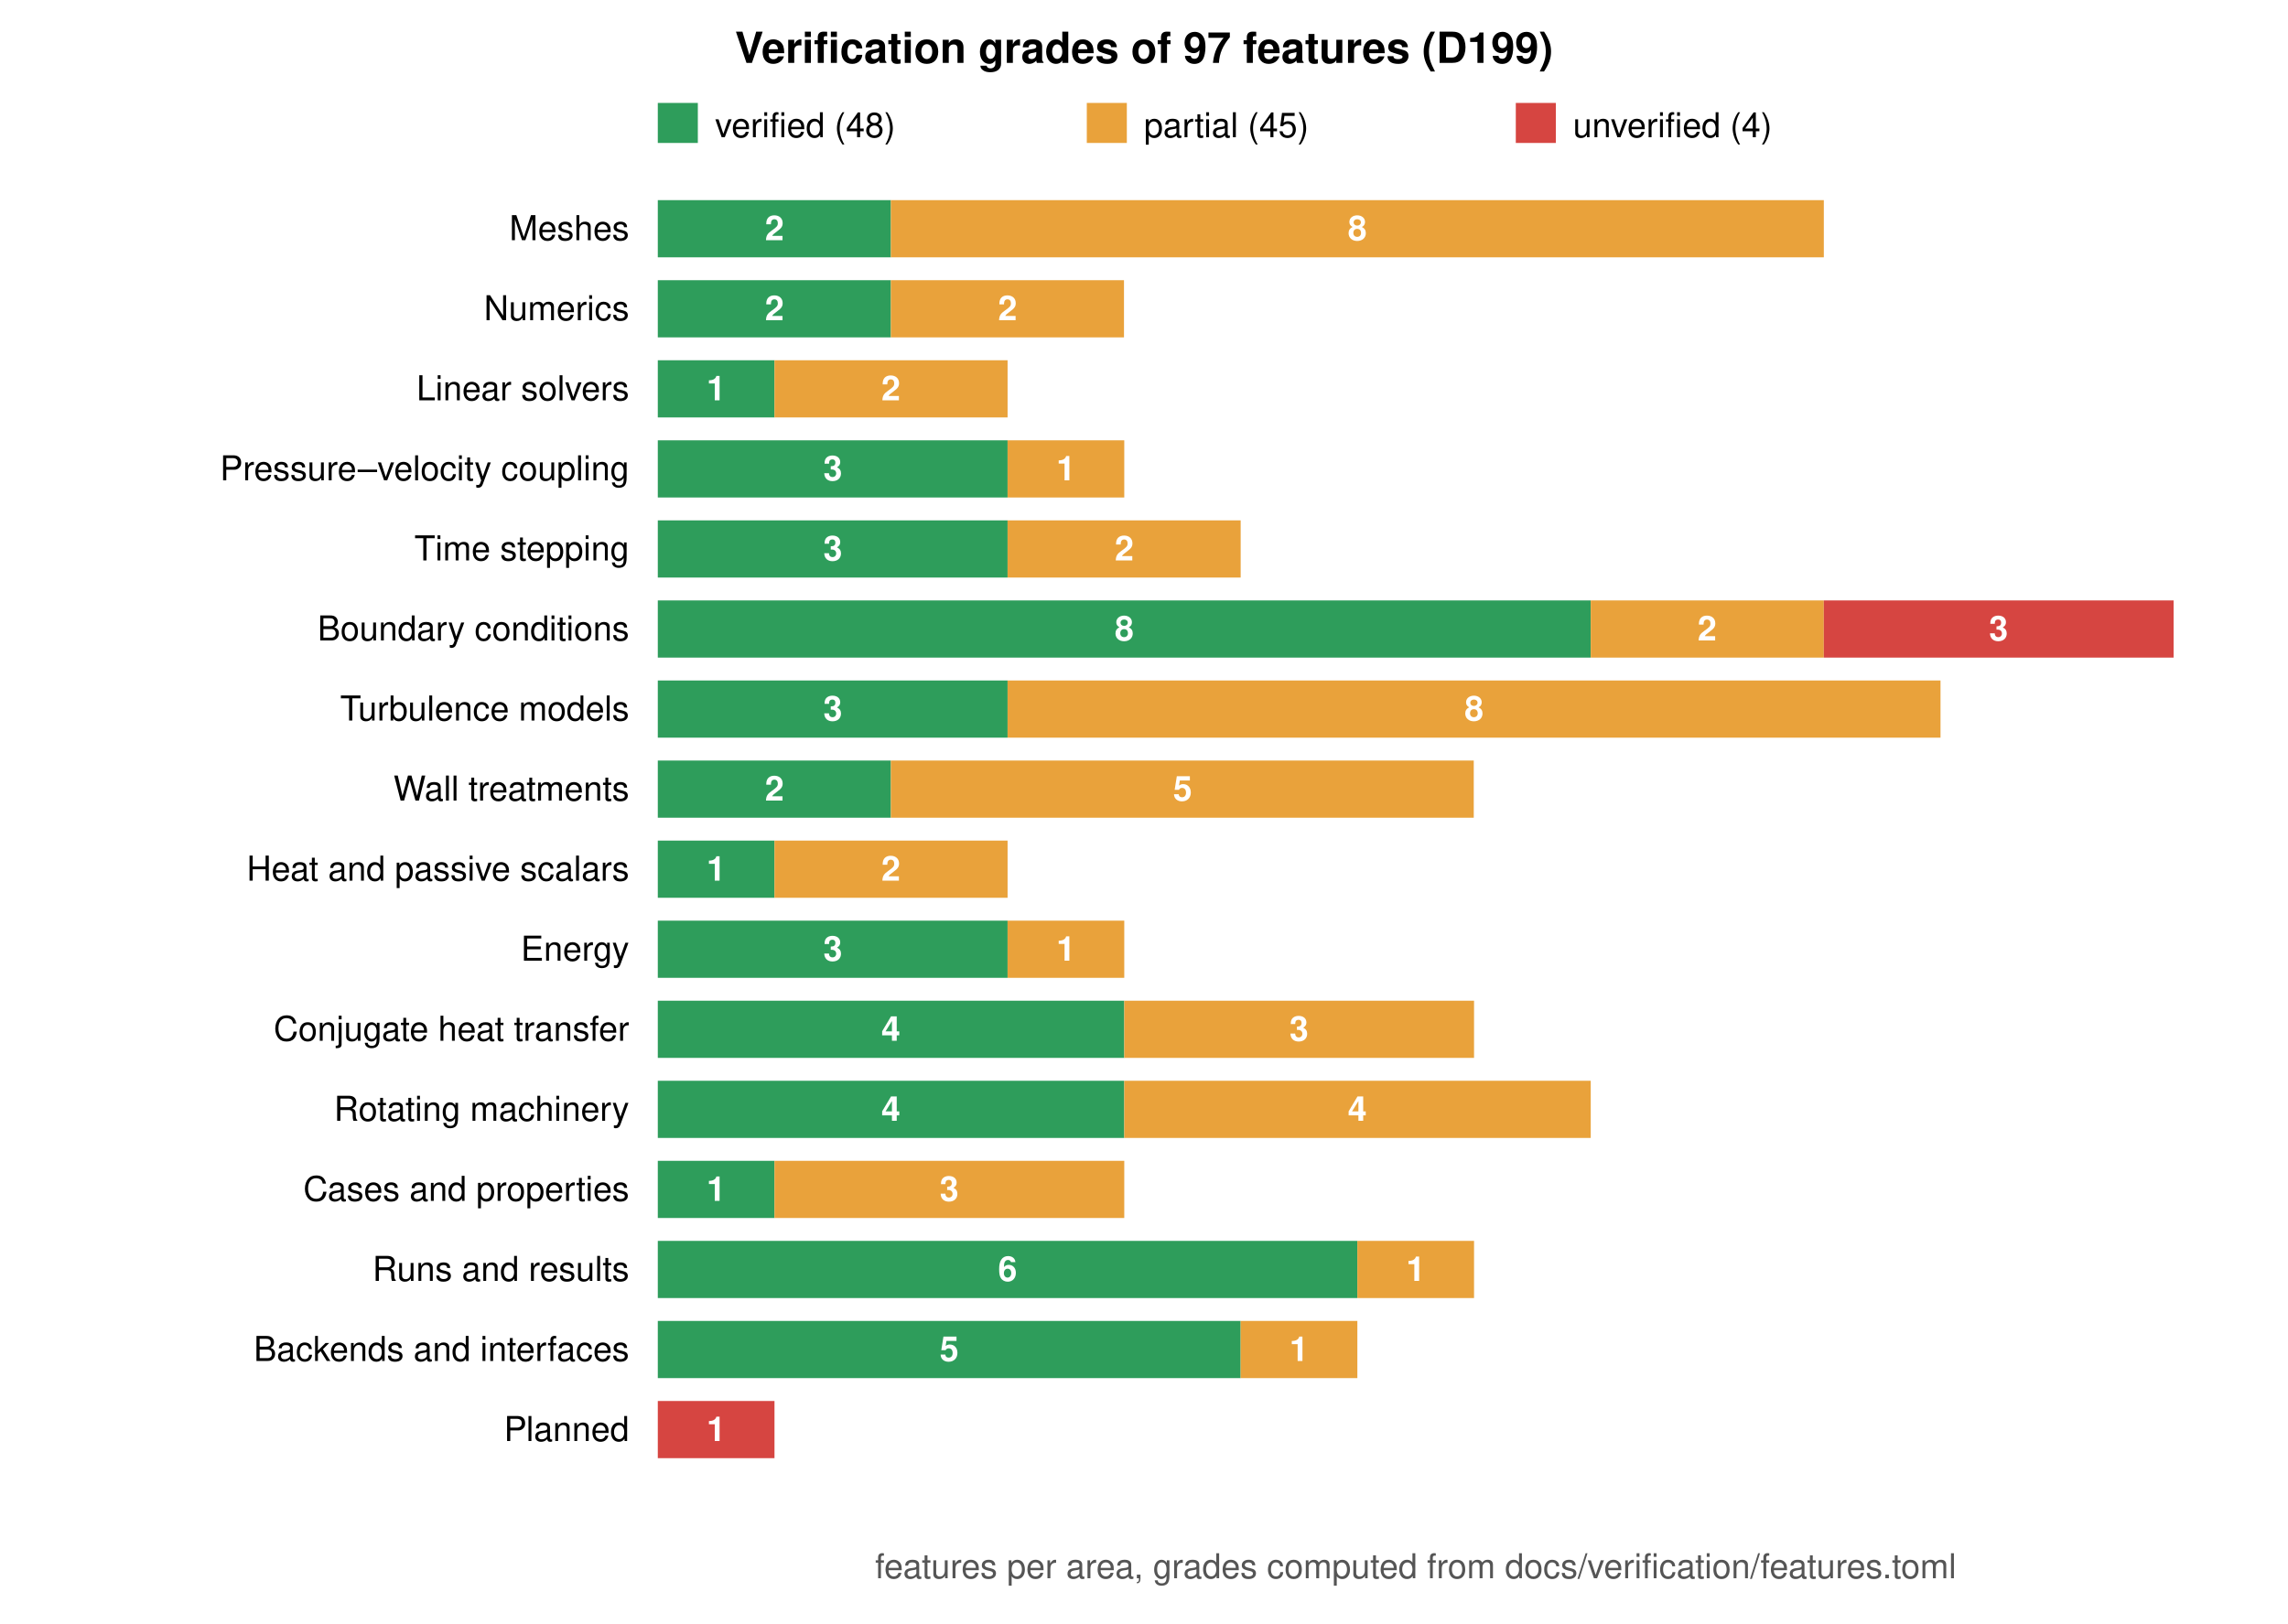
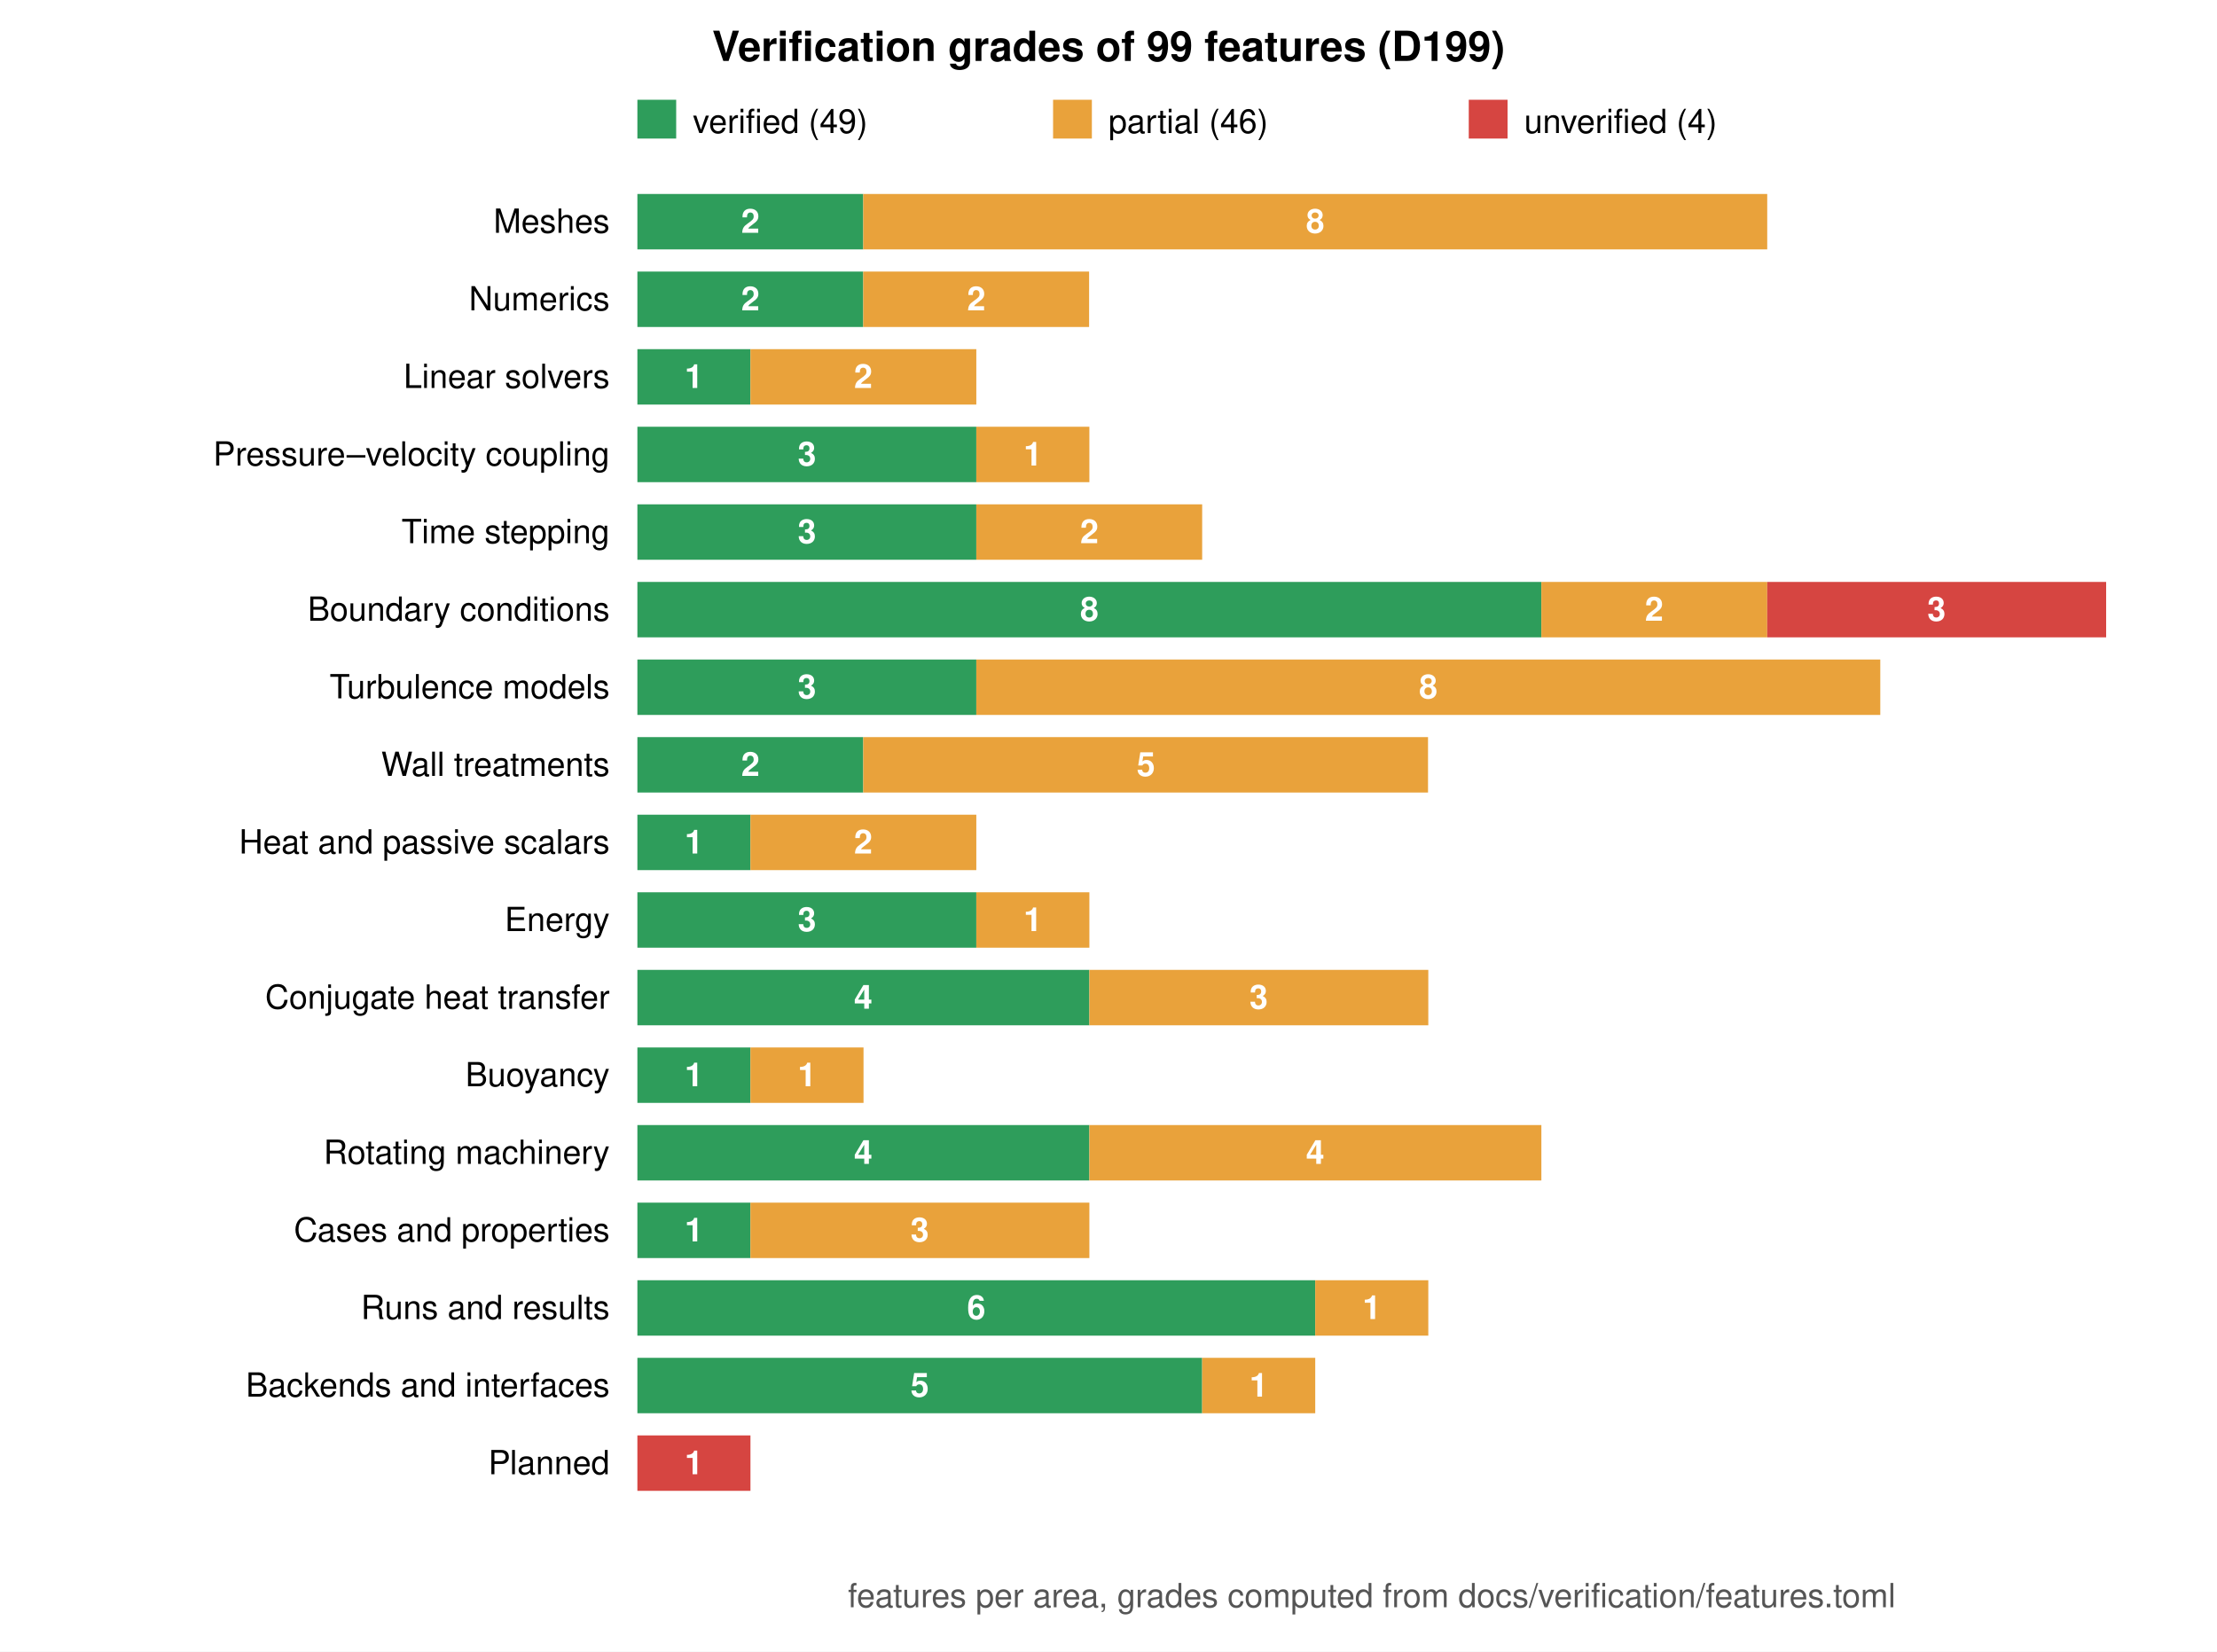
- <svg xmlns="http://www.w3.org/2000/svg" viewBox="0 0 800 568" width="800" height="568" font-family="Helvetica, Arial, sans-serif" font-size="12">
-   <rect width="800" height="568" fill="white" />
-   <text x="400.0" y="22" text-anchor="middle" font-size="15" font-weight="bold">Verification grades of 97 features (D199)</text>
+ <svg xmlns="http://www.w3.org/2000/svg" viewBox="0 0 800 596" width="800" height="596" font-family="Helvetica, Arial, sans-serif" font-size="12">
+   <rect width="800" height="596" fill="white" />
+   <text x="400.0" y="22" text-anchor="middle" font-size="15" font-weight="bold">Verification grades of 99 features (D199)</text>
  <rect x="230" y="36" width="14" height="14" fill="#2e9d5b" />
-   <text x="250" y="48">verified (48)</text>
+   <text x="250" y="48">verified (49)</text>
  <rect x="380" y="36" width="14" height="14" fill="#e9a23b" />
-   <text x="400" y="48">partial (45)</text>
+   <text x="400" y="48">partial (46)</text>
  <rect x="530" y="36" width="14" height="14" fill="#d64541" />
  <text x="550" y="48">unverified (4)</text>
  <text x="220" y="84.0" text-anchor="end">Meshes</text>
  <rect x="230.0" y="70" width="81.5" height="20" fill="#2e9d5b" />
  <text x="270.8" y="84.0" text-anchor="middle" fill="white" font-weight="bold">2</text>
  <rect x="311.5" y="70" width="326.2" height="20" fill="#e9a23b" />
  <text x="474.6" y="84.0" text-anchor="middle" fill="white" font-weight="bold">8</text>
  <text x="220" y="112.0" text-anchor="end">Numerics</text>
  <rect x="230.0" y="98" width="81.5" height="20" fill="#2e9d5b" />
  <text x="270.8" y="112.0" text-anchor="middle" fill="white" font-weight="bold">2</text>
  <rect x="311.5" y="98" width="81.5" height="20" fill="#e9a23b" />
  <text x="352.3" y="112.0" text-anchor="middle" fill="white" font-weight="bold">2</text>
  <text x="220" y="140.0" text-anchor="end">Linear solvers</text>
  <rect x="230.0" y="126" width="40.8" height="20" fill="#2e9d5b" />
  <text x="250.4" y="140.0" text-anchor="middle" fill="white" font-weight="bold">1</text>
  <rect x="270.8" y="126" width="81.5" height="20" fill="#e9a23b" />
  <text x="311.5" y="140.0" text-anchor="middle" fill="white" font-weight="bold">2</text>
  <text x="220" y="168.0" text-anchor="end">Pressure–velocity coupling</text>
  <rect x="230.0" y="154" width="122.3" height="20" fill="#2e9d5b" />
  <text x="291.2" y="168.0" text-anchor="middle" fill="white" font-weight="bold">3</text>
  <rect x="352.3" y="154" width="40.8" height="20" fill="#e9a23b" />
  <text x="372.7" y="168.0" text-anchor="middle" fill="white" font-weight="bold">1</text>
  <text x="220" y="196.0" text-anchor="end">Time stepping</text>
  <rect x="230.0" y="182" width="122.3" height="20" fill="#2e9d5b" />
  <text x="291.2" y="196.0" text-anchor="middle" fill="white" font-weight="bold">3</text>
  <rect x="352.3" y="182" width="81.5" height="20" fill="#e9a23b" />
  <text x="393.1" y="196.0" text-anchor="middle" fill="white" font-weight="bold">2</text>
  <text x="220" y="224.0" text-anchor="end">Boundary conditions</text>
  <rect x="230.0" y="210" width="326.2" height="20" fill="#2e9d5b" />
  <text x="393.1" y="224.0" text-anchor="middle" fill="white" font-weight="bold">8</text>
  <rect x="556.2" y="210" width="81.5" height="20" fill="#e9a23b" />
  <text x="596.9" y="224.0" text-anchor="middle" fill="white" font-weight="bold">2</text>
  <rect x="637.7" y="210" width="122.3" height="20" fill="#d64541" />
  <text x="698.8" y="224.0" text-anchor="middle" fill="white" font-weight="bold">3</text>
  <text x="220" y="252.0" text-anchor="end">Turbulence models</text>
  <rect x="230.0" y="238" width="122.3" height="20" fill="#2e9d5b" />
  <text x="291.2" y="252.0" text-anchor="middle" fill="white" font-weight="bold">3</text>
  <rect x="352.3" y="238" width="326.2" height="20" fill="#e9a23b" />
  <text x="515.4" y="252.0" text-anchor="middle" fill="white" font-weight="bold">8</text>
  <text x="220" y="280.0" text-anchor="end">Wall treatments</text>
  <rect x="230.0" y="266" width="81.5" height="20" fill="#2e9d5b" />
  <text x="270.8" y="280.0" text-anchor="middle" fill="white" font-weight="bold">2</text>
  <rect x="311.5" y="266" width="203.8" height="20" fill="#e9a23b" />
  <text x="413.5" y="280.0" text-anchor="middle" fill="white" font-weight="bold">5</text>
  <text x="220" y="308.0" text-anchor="end">Heat and passive scalars</text>
  <rect x="230.0" y="294" width="40.8" height="20" fill="#2e9d5b" />
  <text x="250.4" y="308.0" text-anchor="middle" fill="white" font-weight="bold">1</text>
  <rect x="270.8" y="294" width="81.5" height="20" fill="#e9a23b" />
  <text x="311.5" y="308.0" text-anchor="middle" fill="white" font-weight="bold">2</text>
  <text x="220" y="336.0" text-anchor="end">Energy</text>
  <rect x="230.0" y="322" width="122.3" height="20" fill="#2e9d5b" />
  <text x="291.2" y="336.0" text-anchor="middle" fill="white" font-weight="bold">3</text>
  <rect x="352.3" y="322" width="40.8" height="20" fill="#e9a23b" />
  <text x="372.7" y="336.0" text-anchor="middle" fill="white" font-weight="bold">1</text>
  <text x="220" y="364.0" text-anchor="end">Conjugate heat transfer</text>
  <rect x="230.0" y="350" width="163.1" height="20" fill="#2e9d5b" />
  <text x="311.5" y="364.0" text-anchor="middle" fill="white" font-weight="bold">4</text>
  <rect x="393.1" y="350" width="122.3" height="20" fill="#e9a23b" />
  <text x="454.2" y="364.0" text-anchor="middle" fill="white" font-weight="bold">3</text>
-   <text x="220" y="392.0" text-anchor="end">Rotating machinery</text>
-   <rect x="230.0" y="378" width="163.1" height="20" fill="#2e9d5b" />
-   <text x="311.5" y="392.0" text-anchor="middle" fill="white" font-weight="bold">4</text>
-   <rect x="393.1" y="378" width="163.1" height="20" fill="#e9a23b" />
-   <text x="474.6" y="392.0" text-anchor="middle" fill="white" font-weight="bold">4</text>
-   <text x="220" y="420.0" text-anchor="end">Cases and properties</text>
-   <rect x="230.0" y="406" width="40.8" height="20" fill="#2e9d5b" />
-   <text x="250.4" y="420.0" text-anchor="middle" fill="white" font-weight="bold">1</text>
-   <rect x="270.8" y="406" width="122.3" height="20" fill="#e9a23b" />
-   <text x="331.9" y="420.0" text-anchor="middle" fill="white" font-weight="bold">3</text>
-   <text x="220" y="448.0" text-anchor="end">Runs and results</text>
-   <rect x="230.0" y="434" width="244.6" height="20" fill="#2e9d5b" />
-   <text x="352.3" y="448.0" text-anchor="middle" fill="white" font-weight="bold">6</text>
-   <rect x="474.6" y="434" width="40.8" height="20" fill="#e9a23b" />
-   <text x="495.0" y="448.0" text-anchor="middle" fill="white" font-weight="bold">1</text>
-   <text x="220" y="476.0" text-anchor="end">Backends and interfaces</text>
-   <rect x="230.0" y="462" width="203.8" height="20" fill="#2e9d5b" />
-   <text x="331.9" y="476.0" text-anchor="middle" fill="white" font-weight="bold">5</text>
-   <rect x="433.8" y="462" width="40.8" height="20" fill="#e9a23b" />
-   <text x="454.2" y="476.0" text-anchor="middle" fill="white" font-weight="bold">1</text>
-   <text x="220" y="504.0" text-anchor="end">Planned</text>
-   <rect x="230.0" y="490" width="40.8" height="20" fill="#d64541" />
-   <text x="250.4" y="504.0" text-anchor="middle" fill="white" font-weight="bold">1</text>
-   <text x="495.0" y="552" text-anchor="middle" fill="#555">features per area, grades computed from docs/verification/features.toml</text>
+   <text x="220" y="392.0" text-anchor="end">Buoyancy</text>
+   <rect x="230.0" y="378" width="40.8" height="20" fill="#2e9d5b" />
+   <text x="250.4" y="392.0" text-anchor="middle" fill="white" font-weight="bold">1</text>
+   <rect x="270.8" y="378" width="40.8" height="20" fill="#e9a23b" />
+   <text x="291.2" y="392.0" text-anchor="middle" fill="white" font-weight="bold">1</text>
+   <text x="220" y="420.0" text-anchor="end">Rotating machinery</text>
+   <rect x="230.0" y="406" width="163.1" height="20" fill="#2e9d5b" />
+   <text x="311.5" y="420.0" text-anchor="middle" fill="white" font-weight="bold">4</text>
+   <rect x="393.1" y="406" width="163.1" height="20" fill="#e9a23b" />
+   <text x="474.6" y="420.0" text-anchor="middle" fill="white" font-weight="bold">4</text>
+   <text x="220" y="448.0" text-anchor="end">Cases and properties</text>
+   <rect x="230.0" y="434" width="40.8" height="20" fill="#2e9d5b" />
+   <text x="250.4" y="448.0" text-anchor="middle" fill="white" font-weight="bold">1</text>
+   <rect x="270.8" y="434" width="122.3" height="20" fill="#e9a23b" />
+   <text x="331.9" y="448.0" text-anchor="middle" fill="white" font-weight="bold">3</text>
+   <text x="220" y="476.0" text-anchor="end">Runs and results</text>
+   <rect x="230.0" y="462" width="244.6" height="20" fill="#2e9d5b" />
+   <text x="352.3" y="476.0" text-anchor="middle" fill="white" font-weight="bold">6</text>
+   <rect x="474.6" y="462" width="40.8" height="20" fill="#e9a23b" />
+   <text x="495.0" y="476.0" text-anchor="middle" fill="white" font-weight="bold">1</text>
+   <text x="220" y="504.0" text-anchor="end">Backends and interfaces</text>
+   <rect x="230.0" y="490" width="203.8" height="20" fill="#2e9d5b" />
+   <text x="331.9" y="504.0" text-anchor="middle" fill="white" font-weight="bold">5</text>
+   <rect x="433.8" y="490" width="40.8" height="20" fill="#e9a23b" />
+   <text x="454.2" y="504.0" text-anchor="middle" fill="white" font-weight="bold">1</text>
+   <text x="220" y="532.0" text-anchor="end">Planned</text>
+   <rect x="230.0" y="518" width="40.8" height="20" fill="#d64541" />
+   <text x="250.4" y="532.0" text-anchor="middle" fill="white" font-weight="bold">1</text>
+   <text x="495.0" y="580" text-anchor="middle" fill="#555">features per area, grades computed from docs/verification/features.toml</text>
</svg>
